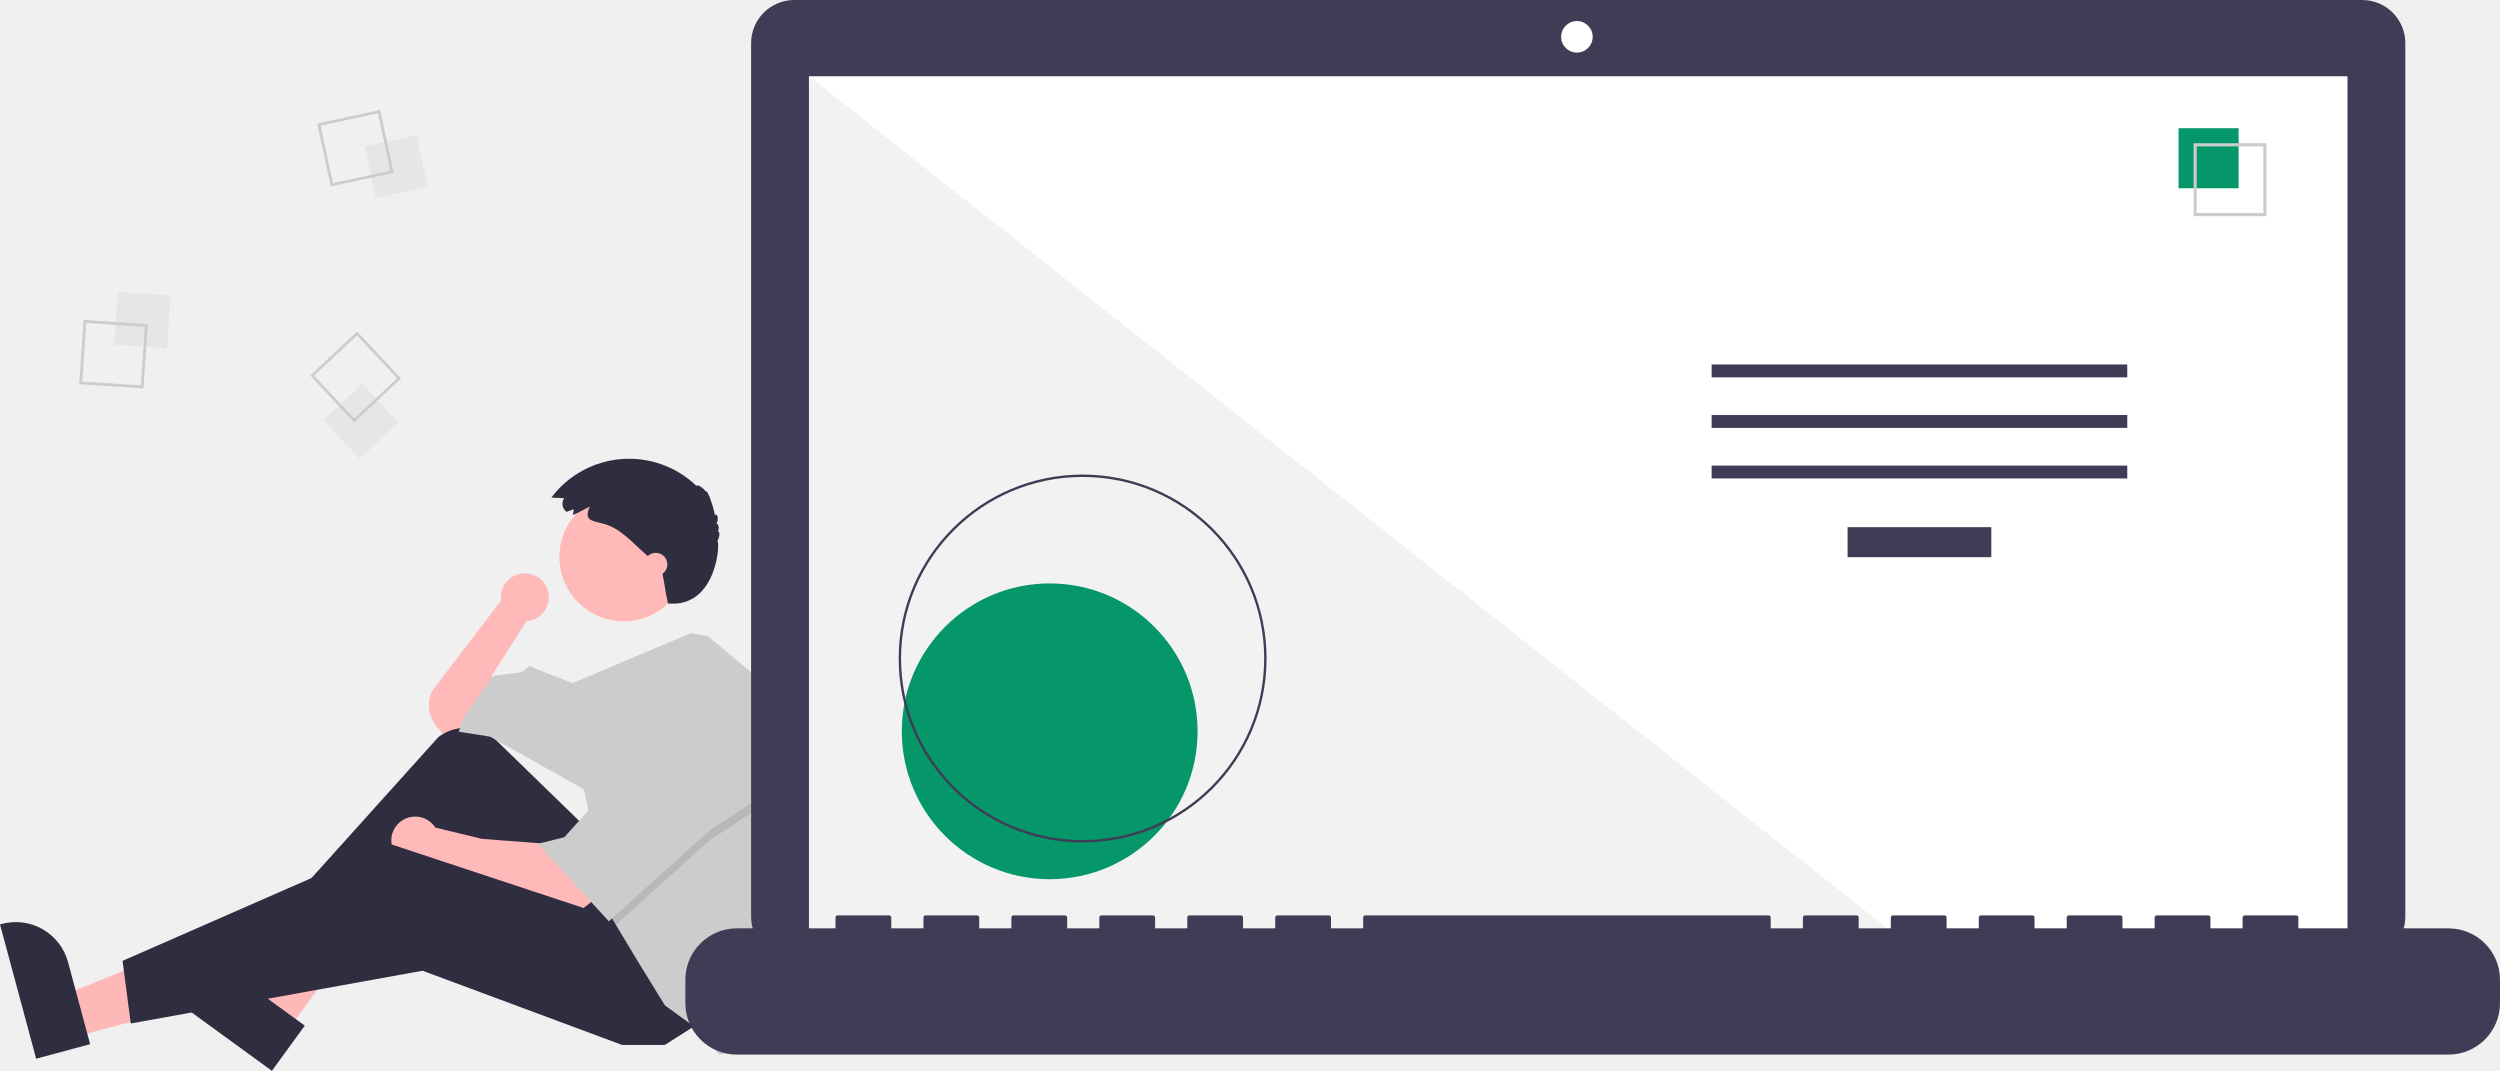
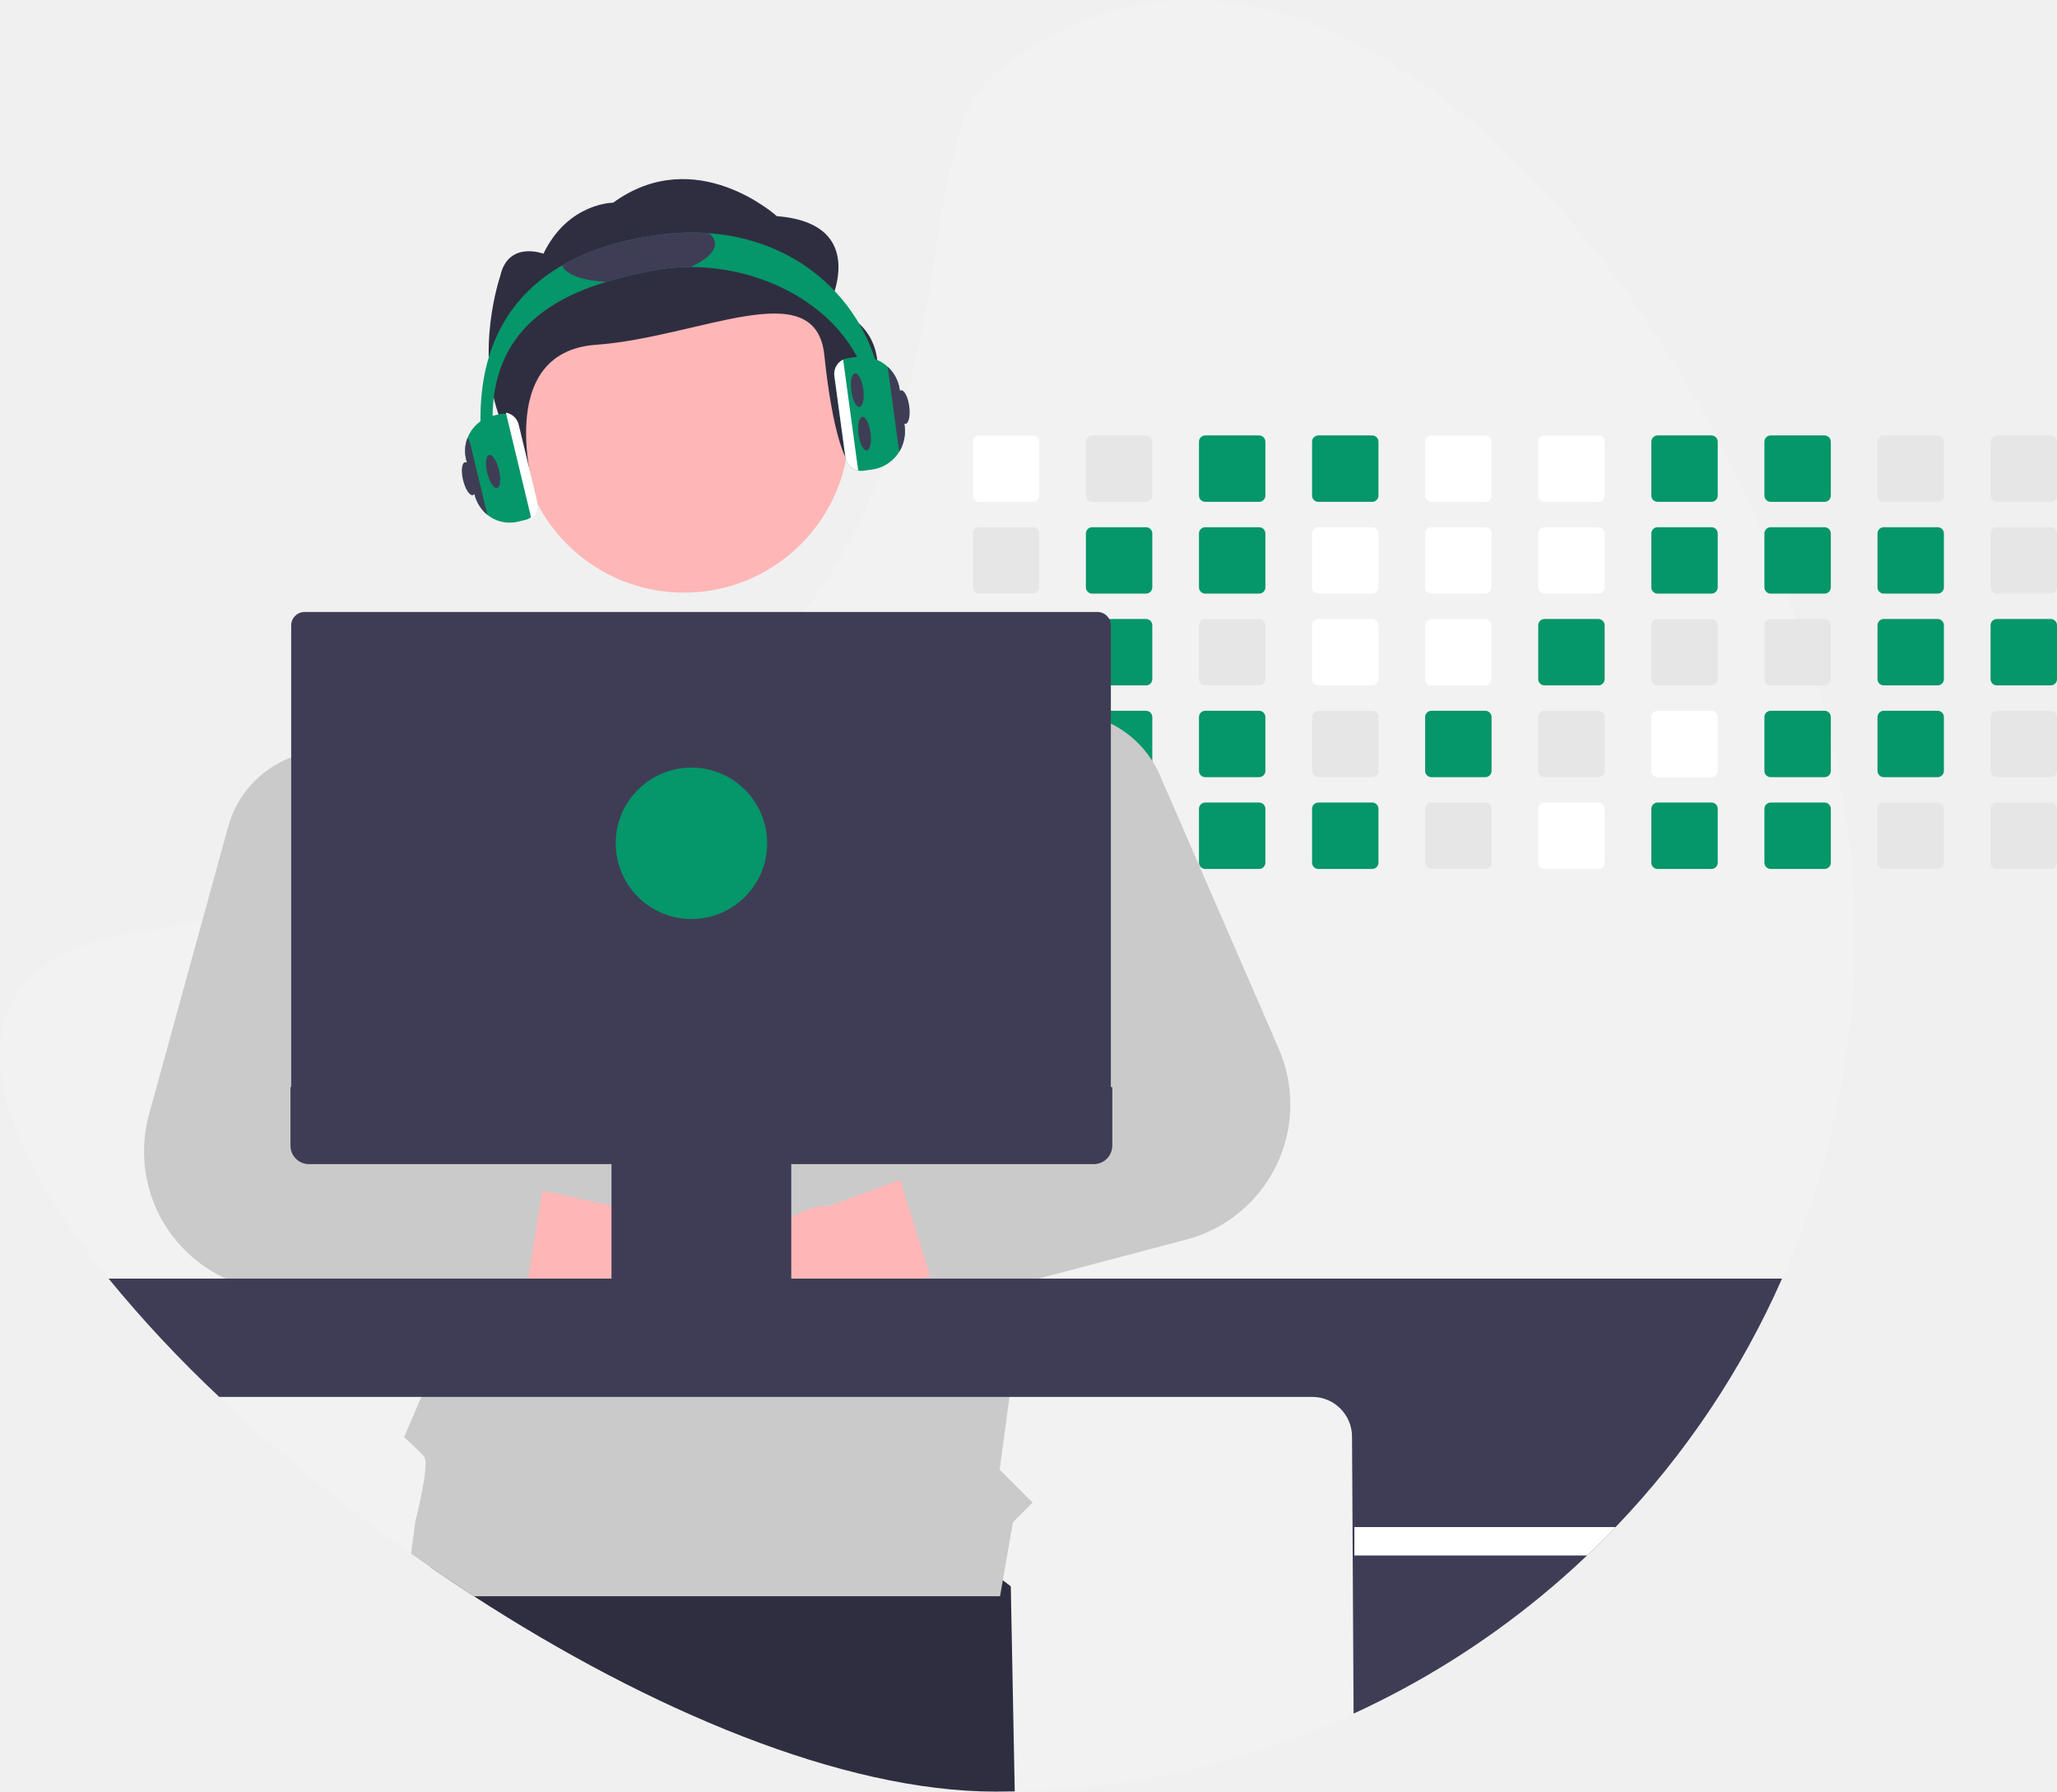
- <svg xmlns="http://www.w3.org/2000/svg" data-name="Layer 1" width="1019.484" height="436.681" viewBox="0 0 1019.484 436.681">
-   <path d="M314.028,475.274a9.751,9.751,0,1,0-19.407,1.282l-28.014,36.686a13.583,13.583,0,0,0,1.836,14.914l2.198,2.564,10.083-2.017,11.428-10.083L290.806,507.192l14.117-22.183-.018-.016A9.743,9.743,0,0,0,314.028,475.274Z" transform="translate(-90.2579 -231.6594)" fill="#ffb9b9" />
-   <polygon points="30.041 422.968 25.468 405.984 88.8 380.265 95.549 405.331 30.041 422.968" fill="#ffb8b8" />
-   <path d="M105.002,663.391,90.258,608.629l.693-.187a22.075,22.075,0,0,1,27.054,15.575l0.0.001L127.01,657.466Z" transform="translate(-90.2579 -231.6594)" fill="#2f2e41" />
-   <polygon points="117.278 420.254 103.054 409.91 136.185 350.121 157.179 365.388 117.278 420.254" fill="#ffb8b8" />
-   <path d="M201.137,668.341,155.271,634.985l.422-.58a22.075,22.075,0,0,1,30.835-4.87l.001.001L214.542,649.908Z" transform="translate(-90.2579 -231.6594)" fill="#2f2e41" />
-   <path d="M328.45,568.364l-35.795-34.773a18.076,18.076,0,0,0-23.668-1.322L201.401,607.352l6.05,9.411L271.984,573.069l43.694,57.139,41.678-20.838Z" transform="translate(-90.2579 -231.6594)" fill="#2f2e41" />
-   <path d="M312.989,575.758l-26.217-2.017-18.986-4.603a9.753,9.753,0,1,0-1.85,12.656l-.003.014,11.428,4.706,49.072,16.806,6.05-4.706Z" transform="translate(-90.2579 -231.6594)" fill="#ffb9b9" />
-   <polygon points="285.92 416.699 271.131 426.11 253.653 426.11 172.315 395.86 53.332 417.371 49.971 391.826 158.871 344.099 254.326 375.693 285.92 416.699" fill="#2f2e41" />
-   <circle cx="254.326" cy="227.132" r="26.217" fill="#ffb9b9" />
-   <path d="M412.417,563.463a150.631,150.631,0,0,1-7.388,46.592l-1.963,6.037-9.411,43.022-10.083,2.689-7.394-9.411-14.789-10.755L350.634,624.158,341.411,608.791l-2.877-4.8-10.083-50.416-38.317-21.511-12.772-2.017,2.689-7.394,11.428-15.461L302.906,505.847l3.361-2.689,2.689,1.344,14.823,5.71,48.057-20.304,7.031,1.15L403.067,511.225A150.499,150.499,0,0,1,412.417,563.463Z" transform="translate(-90.2579 -231.6594)" fill="#ccc" />
-   <polygon points="314.825 325.949 289.281 342.754 251.153 377.131 248.276 372.332 240.209 331.999 242.226 331.999 263.065 293.683 314.825 325.949" opacity="0.1" style="isolation:isolate" />
-   <polygon points="263.065 289.649 242.226 327.965 230.126 341.41 219.371 344.099 248.276 375.693 289.281 338.721 314.825 321.915 263.065 289.649" fill="#ccc" />
-   <path d="M324.193,439.299l-2.841,1.093a3.965,3.965,0,0,1-1.06-5.507q.023-.034.047-.067l-5.249-.246a39.637,39.637,0,0,1,59.173-4.77c.239-.823,2.844.778,3.908,2.402.357-1.339,2.8,5.135,3.664,9.712.4-1.524,1.938.936.591,3.297.854-.125,1.239,2.059.578,3.276.934-.439.777,2.169-.236,3.911,1.333-.118-.114,27.331-20.114,25.331-1.392-6.397-1-6-2.64-14.226-.763-.81-1.599-1.548-2.433-2.284l-4.513-3.983c-5.247-4.632-10.021-10.348-17.011-12.08-4.804-1.19-7.841-1.458-5.223-6.872-2.365.987-4.574,2.455-6.961,3.372C323.905,440.902,324.239,440.055,324.193,439.299Z" transform="translate(-90.2579 -231.6594)" fill="#2f2e41" />
-   <circle cx="267.434" cy="230.157" r="4.706" fill="#ffb9b9" />
-   <rect x="137.514" y="351.376" width="21.61" height="21.61" transform="translate(-313.1754 254.4458) rotate(-86.18992)" fill="#e6e6e6" style="isolation:isolate" />
-   <path d="M124.344,362.131l26.183,1.744-1.744,26.183-26.183-1.744Zm24.969,2.806-23.906-1.592-1.592,23.906,23.906,1.592Z" transform="translate(-90.2579 -231.6594)" fill="#ccc" />
-   <rect x="241.009" y="288.772" width="21.61" height="21.61" transform="translate(-147.5724 -172.0746) rotate(-12.12675)" fill="#e6e6e6" style="isolation:isolate" />
-   <path d="M245.278,276.51l5.513,25.655-25.655,5.513-5.513-25.655Zm4.157,24.779-5.033-23.424-23.424,5.033,5.033,23.424Z" transform="translate(-90.2579 -231.6594)" fill="#ccc" />
-   <rect x="226.603" y="392.674" width="21.61" height="21.61" transform="translate(-301.9456 39.64172) rotate(-43.12712)" fill="#e6e6e6" style="isolation:isolate" />
-   <path d="M253.815,385.997,234.663,403.935l-17.939-19.152,19.152-17.939Zm-19.099,16.326,17.486-16.379-16.379-17.486-17.486,16.379Z" transform="translate(-90.2579 -231.6594)" fill="#ccc" />
-   <path d="M1053.535,231.659H414.152a17.598,17.598,0,0,0-17.599,17.598v356.252a17.599,17.599,0,0,0,17.599,17.599H1053.535a17.599,17.599,0,0,0,17.599-17.599V249.258a17.599,17.599,0,0,0-17.599-17.598Z" transform="translate(-90.2579 -231.6594)" fill="#3f3d56" />
-   <rect x="329.89" y="31.101" width="627.391" height="353.913" fill="#fff" />
-   <circle cx="643.049" cy="15.014" r="6.435" fill="#fff" />
-   <polygon points="777.858 385.015 329.89 385.015 329.89 31.102 777.858 385.015" fill="#f2f2f2" style="isolation:isolate" />
-   <circle cx="428.058" cy="298.224" r="60.307" fill="#059669" />
-   <path d="M531.741,575.21a75.016,75.016,0,1,1,75.016-75.016A75.016,75.016,0,0,1,531.741,575.21Zm0-149.051A74.035,74.035,0,1,0,605.776,500.194a74.035,74.035,0,0,0-74.035-74.035Z" transform="translate(-90.2579 -231.6594)" fill="#3f3d56" />
-   <rect x="753.437" y="214.97" width="58.605" height="12.246" fill="#3f3d56" />
-   <rect x="697.991" y="148.627" width="169.497" height="5.248" fill="#3f3d56" />
-   <rect x="697.991" y="169.246" width="169.497" height="5.248" fill="#3f3d56" />
-   <rect x="697.991" y="189.866" width="169.497" height="5.248" fill="#3f3d56" />
-   <rect x="888.401" y="52.282" width="24.492" height="24.492" fill="#059669" />
-   <path d="M1014.522,319.804h-29.74v-29.74h29.74Zm-28.447-1.293h27.154V291.357H986.075Z" transform="translate(-90.2579 -231.6594)" fill="#ccc" />
-   <path d="M1088.749,610.239h-61.229v-4.412a.875.875,0,0,0-.875-.875h-20.993a.875.875,0,0,0-.875.875v4.412H991.657v-4.412a.875.875,0,0,0-.875-.875H969.789a.875.875,0,0,0-.875.875h0v4.412H955.794v-4.412a.875.875,0,0,0-.875-.875h-20.993a.875.875,0,0,0-.875.875h0v4.412H919.931v-4.412a.875.875,0,0,0-.875-.875H898.064a.875.875,0,0,0-.875.875v4.412H884.068v-4.412a.875.875,0,0,0-.875-.875H862.201a.875.875,0,0,0-.875.875h0v4.412H848.205v-4.412a.875.875,0,0,0-.875-.875H826.338a.875.875,0,0,0-.875.875h0v4.412H812.343v-4.412a.875.875,0,0,0-.875-.875H647.023a.875.875,0,0,0-.875.875h0v4.412H633.028v-4.412a.875.875,0,0,0-.875-.875H611.161a.875.875,0,0,0-.875.875h0v4.412h-13.121v-4.412a.875.875,0,0,0-.875-.875h-20.993a.875.875,0,0,0-.875.875h0v4.412H561.302v-4.412a.875.875,0,0,0-.875-.875H539.435a.875.875,0,0,0-.875.875h0v4.412H525.44v-4.412a.875.875,0,0,0-.875-.875H503.572a.875.875,0,0,0-.875.875h0v4.412h-13.121v-4.412a.875.875,0,0,0-.875-.875H467.709a.875.875,0,0,0-.875.875v4.412H453.714v-4.412a.875.875,0,0,0-.875-.875H431.846a.875.875,0,0,0-.875.875h0v4.412H390.735A20.993,20.993,0,0,0,369.742,631.232v9.492A20.993,20.993,0,0,0,390.735,661.717h698.014a20.993,20.993,0,0,0,20.993-20.993V631.232A20.993,20.993,0,0,0,1088.749,610.239Z" transform="translate(-90.2579 -231.6594)" fill="#3f3d56" />
+ <svg xmlns="http://www.w3.org/2000/svg" data-name="Layer 1" width="850.538" height="740.83" viewBox="0 0 850.538 740.83">
+   <path d="M941.609,465.125a354.21,354.21,0,0,1-98.85,245.9q-5.745,6.015-11.8,11.74-9.225,8.775-19.07,16.87a353.934,353.934,0,0,1-217.58,80.69q-3.975.09-7.98.09c-63.43,0-143.21-33.88-215.61-80.78q-8.985-5.82-17.81-11.91-4.125-2.82-8.21-5.72a730.43,730.43,0,0,1-79.32-64.8,514.116,514.116,0,0,1-45.75-48.92c-55.63-68.62-67.9-130.45,11.41-143.16q14.085-2.25,27.34-4.81,19.2-3.69,36.75-7.97,23.64-5.745,44.42-12.46,6.99-2.25,13.66-4.59c65.74-23.09,109.74-53.2,139.69-85.87q7.62-8.295,14.05-16.79a236.055,236.055,0,0,0,17.83-27.12,254.898,254.898,0,0,0,18.41-41.05l.27-.78c23.83-68.74,16.58-132.5,42.87-153.84,112.38-91.23,252.29,38.69,317.96,191.9q4.965,11.58,9.34,23.3,1.965,5.235,3.79,10.49,4.8,13.695,8.71,27.46,1.5,5.25,2.86,10.49c.97,3.77,1.9,7.53,2.76,11.29C938.139,412.305,941.609,439.455,941.609,465.125Z" transform="translate(-174.731 -79.58524)" fill="#f2f2f2" />
+   <path d="M594.309,820.325q-3.975.09-7.98.09c-63.43,0-143.21-33.88-215.61-80.78q-8.985-5.82-17.81-11.91l5.16-31.4,156.21-20.74,78.4,59.95Z" transform="translate(-174.731 -79.58524)" fill="#2f2e41" />
+   <path d="M601.829,259.635h-22.26a2.601,2.601,0,0,0-2.6,2.6v22.27a2.593,2.593,0,0,0,2.6,2.59h22.26a2.599,2.599,0,0,0,2.6-2.59v-22.27A2.608,2.608,0,0,0,601.829,259.635Z" transform="translate(-174.731 -79.58524)" fill="#fff" />
+   <path d="M601.829,297.585h-22.26a2.601,2.601,0,0,0-2.6,2.6v22.27a2.593,2.593,0,0,0,2.6,2.59h22.26a2.599,2.599,0,0,0,2.6-2.59v-22.27A2.608,2.608,0,0,0,601.829,297.585Z" transform="translate(-174.731 -79.58524)" fill="#e6e6e6" />
+   <path d="M601.829,335.535h-22.26a2.601,2.601,0,0,0-2.6,2.6v22.26a2.595,2.595,0,0,0,2.6,2.6h22.26a2.601,2.601,0,0,0,2.6-2.6v-22.26A2.608,2.608,0,0,0,601.829,335.535Z" transform="translate(-174.731 -79.58524)" fill="#e6e6e6" />
+   <path d="M604.389,375.625a2.617,2.617,0,0,0-2.56-2.14h-22.26a2.601,2.601,0,0,0-2.6,2.6v22.26a2.595,2.595,0,0,0,2.6,2.6h22.26a2.601,2.601,0,0,0,2.6-2.6v-22.26A2.313,2.313,0,0,0,604.389,375.625Z" transform="translate(-174.731 -79.58524)" fill="#e6e6e6" />
+   <path d="M602.839,411.635a2.634,2.634,0,0,0-1.01-.2h-22.26a2.595,2.595,0,0,0-2.6,2.6v22.26a2.588,2.588,0,0,0,2.6,2.6h22.26a2.601,2.601,0,0,0,2.6-2.6v-22.26A2.616,2.616,0,0,0,602.839,411.635Z" transform="translate(-174.731 -79.58524)" fill="#e6e6e6" />
+   <path d="M648.589,259.635h-22.26a2.601,2.601,0,0,0-2.6,2.6v22.27a2.593,2.593,0,0,0,2.6,2.59h22.26a2.599,2.599,0,0,0,2.6-2.59v-22.27A2.608,2.608,0,0,0,648.589,259.635Z" transform="translate(-174.731 -79.58524)" fill="#e6e6e6" />
+   <path d="M648.589,297.585h-22.26a2.601,2.601,0,0,0-2.6,2.6v22.27a2.593,2.593,0,0,0,2.6,2.59h22.26a2.599,2.599,0,0,0,2.6-2.59v-22.27A2.608,2.608,0,0,0,648.589,297.585Z" transform="translate(-174.731 -79.58524)" fill="#059669" />
+   <path d="M648.589,335.535h-22.26a2.601,2.601,0,0,0-2.6,2.6v22.26a2.595,2.595,0,0,0,2.6,2.6h22.26a2.601,2.601,0,0,0,2.6-2.6v-22.26A2.608,2.608,0,0,0,648.589,335.535Z" transform="translate(-174.731 -79.58524)" fill="#059669" />
+   <path d="M648.589,373.485h-22.26a2.593,2.593,0,0,0-2.46,1.78,2.478,2.478,0,0,0-.14.82v22.26a2.595,2.595,0,0,0,2.6,2.6h22.26a2.601,2.601,0,0,0,2.6-2.6v-22.26A2.608,2.608,0,0,0,648.589,373.485Z" transform="translate(-174.731 -79.58524)" fill="#059669" />
+   <path d="M648.589,411.435h-22.26a2.595,2.595,0,0,0-2.6,2.6v22.26a2.595,2.595,0,0,0,2.6,2.6h22.26a2.601,2.601,0,0,0,2.6-2.6v-22.26A2.601,2.601,0,0,0,648.589,411.435Z" transform="translate(-174.731 -79.58524)" fill="#e6e6e6" />
+   <path d="M695.349,259.635h-22.26a2.601,2.601,0,0,0-2.6,2.6v22.27a2.593,2.593,0,0,0,2.6,2.59h22.26a2.599,2.599,0,0,0,2.6-2.59v-22.27A2.608,2.608,0,0,0,695.349,259.635Z" transform="translate(-174.731 -79.58524)" fill="#059669" />
+   <path d="M695.349,297.585h-22.26a2.601,2.601,0,0,0-2.6,2.6v22.27a2.593,2.593,0,0,0,2.6,2.59h22.26a2.599,2.599,0,0,0,2.6-2.59v-22.27A2.608,2.608,0,0,0,695.349,297.585Z" transform="translate(-174.731 -79.58524)" fill="#059669" />
+   <path d="M695.349,335.535h-22.26a2.601,2.601,0,0,0-2.6,2.6v22.26a2.595,2.595,0,0,0,2.6,2.6h22.26a2.601,2.601,0,0,0,2.6-2.6v-22.26A2.608,2.608,0,0,0,695.349,335.535Z" transform="translate(-174.731 -79.58524)" fill="#e6e6e6" />
+   <path d="M695.349,373.485h-22.26a2.601,2.601,0,0,0-2.6,2.6v22.26a2.595,2.595,0,0,0,2.6,2.6h22.26a2.601,2.601,0,0,0,2.6-2.6v-22.26A2.608,2.608,0,0,0,695.349,373.485Z" transform="translate(-174.731 -79.58524)" fill="#059669" />
+   <path d="M695.349,411.435h-22.26a2.595,2.595,0,0,0-2.6,2.6v22.26a2.595,2.595,0,0,0,2.6,2.6h22.26a2.601,2.601,0,0,0,2.6-2.6v-22.26A2.601,2.601,0,0,0,695.349,411.435Z" transform="translate(-174.731 -79.58524)" fill="#059669" />
+   <path d="M742.109,259.635h-22.26a2.601,2.601,0,0,0-2.6,2.6v22.27a2.593,2.593,0,0,0,2.6,2.59h22.26a2.599,2.599,0,0,0,2.6-2.59v-22.27A2.608,2.608,0,0,0,742.109,259.635Z" transform="translate(-174.731 -79.58524)" fill="#059669" />
+   <path d="M742.109,297.585h-22.26a2.601,2.601,0,0,0-2.6,2.6v22.27a2.593,2.593,0,0,0,2.6,2.59h22.26a2.599,2.599,0,0,0,2.6-2.59v-22.27A2.608,2.608,0,0,0,742.109,297.585Z" transform="translate(-174.731 -79.58524)" fill="#fff" />
+   <path d="M742.109,335.535h-22.26a2.601,2.601,0,0,0-2.6,2.6v22.26a2.595,2.595,0,0,0,2.6,2.6h22.26a2.601,2.601,0,0,0,2.6-2.6v-22.26A2.608,2.608,0,0,0,742.109,335.535Z" transform="translate(-174.731 -79.58524)" fill="#fff" />
+   <path d="M742.109,373.485h-22.26a2.601,2.601,0,0,0-2.6,2.6v22.26a2.595,2.595,0,0,0,2.6,2.6h22.26a2.601,2.601,0,0,0,2.6-2.6v-22.26A2.608,2.608,0,0,0,742.109,373.485Z" transform="translate(-174.731 -79.58524)" fill="#e6e6e6" />
+   <path d="M742.109,411.435h-22.26a2.595,2.595,0,0,0-2.6,2.6v22.26a2.595,2.595,0,0,0,2.6,2.6h22.26a2.601,2.601,0,0,0,2.6-2.6v-22.26A2.601,2.601,0,0,0,742.109,411.435Z" transform="translate(-174.731 -79.58524)" fill="#059669" />
+   <path d="M788.869,259.635h-22.27a2.599,2.599,0,0,0-2.59,2.6v22.27a2.591,2.591,0,0,0,2.59,2.59h22.27a2.599,2.599,0,0,0,2.6-2.59v-22.27A2.608,2.608,0,0,0,788.869,259.635Z" transform="translate(-174.731 -79.58524)" fill="#fff" />
+   <path d="M788.869,297.585h-22.27a2.599,2.599,0,0,0-2.59,2.6v22.27a2.59,2.59,0,0,0,2.59,2.59h22.27a2.599,2.599,0,0,0,2.6-2.59v-22.27A2.608,2.608,0,0,0,788.869,297.585Z" transform="translate(-174.731 -79.58524)" fill="#fff" />
+   <path d="M788.869,335.535h-22.27a2.599,2.599,0,0,0-2.59,2.6v22.26a2.593,2.593,0,0,0,2.59,2.6h22.27a2.601,2.601,0,0,0,2.6-2.6v-22.26A2.608,2.608,0,0,0,788.869,335.535Z" transform="translate(-174.731 -79.58524)" fill="#fff" />
+   <path d="M788.869,373.485h-22.27a2.599,2.599,0,0,0-2.59,2.6v22.26a2.593,2.593,0,0,0,2.59,2.6h22.27a2.601,2.601,0,0,0,2.6-2.6v-22.26A2.608,2.608,0,0,0,788.869,373.485Z" transform="translate(-174.731 -79.58524)" fill="#059669" />
+   <path d="M788.869,411.435h-22.27a2.593,2.593,0,0,0-2.59,2.6v22.26a2.593,2.593,0,0,0,2.59,2.6h22.27a2.601,2.601,0,0,0,2.6-2.6v-22.26A2.601,2.601,0,0,0,788.869,411.435Z" transform="translate(-174.731 -79.58524)" fill="#e6e6e6" />
+   <path d="M835.629,259.635h-22.27a2.599,2.599,0,0,0-2.59,2.6v22.27a2.591,2.591,0,0,0,2.59,2.59h22.27a2.599,2.599,0,0,0,2.6-2.59v-22.27A2.608,2.608,0,0,0,835.629,259.635Z" transform="translate(-174.731 -79.58524)" fill="#fff" />
+   <path d="M835.629,297.585h-22.27a2.599,2.599,0,0,0-2.59,2.6v22.27a2.59,2.59,0,0,0,2.59,2.59h22.27a2.599,2.599,0,0,0,2.6-2.59v-22.27A2.608,2.608,0,0,0,835.629,297.585Z" transform="translate(-174.731 -79.58524)" fill="#fff" />
+   <path d="M835.629,335.535h-22.27a2.599,2.599,0,0,0-2.59,2.6v22.26a2.593,2.593,0,0,0,2.59,2.6h22.27a2.601,2.601,0,0,0,2.6-2.6v-22.26A2.608,2.608,0,0,0,835.629,335.535Z" transform="translate(-174.731 -79.58524)" fill="#059669" />
+   <path d="M835.629,373.485h-22.27a2.599,2.599,0,0,0-2.59,2.6v22.26a2.593,2.593,0,0,0,2.59,2.6h22.27a2.601,2.601,0,0,0,2.6-2.6v-22.26A2.608,2.608,0,0,0,835.629,373.485Z" transform="translate(-174.731 -79.58524)" fill="#e6e6e6" />
+   <path d="M835.629,411.435h-22.27a2.593,2.593,0,0,0-2.59,2.6v22.26a2.593,2.593,0,0,0,2.59,2.6h22.27a2.601,2.601,0,0,0,2.6-2.6v-22.26A2.601,2.601,0,0,0,835.629,411.435Z" transform="translate(-174.731 -79.58524)" fill="#fff" />
+   <path d="M882.389,259.635h-22.27a2.599,2.599,0,0,0-2.59,2.6v22.27a2.591,2.591,0,0,0,2.59,2.59h22.27a2.599,2.599,0,0,0,2.6-2.59v-22.27A2.608,2.608,0,0,0,882.389,259.635Z" transform="translate(-174.731 -79.58524)" fill="#059669" />
+   <path d="M882.389,297.585h-22.27a2.599,2.599,0,0,0-2.59,2.6v22.27a2.59,2.59,0,0,0,2.59,2.59h22.27a2.599,2.599,0,0,0,2.6-2.59v-22.27A2.608,2.608,0,0,0,882.389,297.585Z" transform="translate(-174.731 -79.58524)" fill="#059669" />
+   <path d="M882.389,335.535h-22.27a2.599,2.599,0,0,0-2.59,2.6v22.26a2.593,2.593,0,0,0,2.59,2.6h22.27a2.601,2.601,0,0,0,2.6-2.6v-22.26A2.608,2.608,0,0,0,882.389,335.535Z" transform="translate(-174.731 -79.58524)" fill="#e6e6e6" />
+   <path d="M882.389,373.485h-22.27a2.599,2.599,0,0,0-2.59,2.6v22.26a2.593,2.593,0,0,0,2.59,2.6h22.27a2.601,2.601,0,0,0,2.6-2.6v-22.26A2.608,2.608,0,0,0,882.389,373.485Z" transform="translate(-174.731 -79.58524)" fill="#fff" />
+   <path d="M882.389,411.435h-22.27a2.593,2.593,0,0,0-2.59,2.6v22.26a2.593,2.593,0,0,0,2.59,2.6h22.27a2.601,2.601,0,0,0,2.6-2.6v-22.26A2.601,2.601,0,0,0,882.389,411.435Z" transform="translate(-174.731 -79.58524)" fill="#059669" />
+   <path d="M929.149,259.635h-22.27a2.599,2.599,0,0,0-2.59,2.6v22.27a2.591,2.591,0,0,0,2.59,2.59h22.27a2.599,2.599,0,0,0,2.6-2.59v-22.27A2.608,2.608,0,0,0,929.149,259.635Z" transform="translate(-174.731 -79.58524)" fill="#059669" />
+   <path d="M929.149,297.585h-22.27a2.599,2.599,0,0,0-2.59,2.6v22.27a2.59,2.59,0,0,0,2.59,2.59h22.27a2.599,2.599,0,0,0,2.6-2.59v-22.27A2.608,2.608,0,0,0,929.149,297.585Z" transform="translate(-174.731 -79.58524)" fill="#059669" />
+   <path d="M929.149,335.535h-22.27a2.599,2.599,0,0,0-2.59,2.6v22.26a2.593,2.593,0,0,0,2.59,2.6h22.27a2.601,2.601,0,0,0,2.6-2.6v-22.26A2.608,2.608,0,0,0,929.149,335.535Z" transform="translate(-174.731 -79.58524)" fill="#e6e6e6" />
+   <path d="M929.149,373.485h-22.27a2.599,2.599,0,0,0-2.59,2.6v22.26a2.593,2.593,0,0,0,2.59,2.6h22.27a2.601,2.601,0,0,0,2.6-2.6v-22.26A2.608,2.608,0,0,0,929.149,373.485Z" transform="translate(-174.731 -79.58524)" fill="#059669" />
+   <path d="M929.149,411.435h-22.27a2.593,2.593,0,0,0-2.59,2.6v22.26a2.593,2.593,0,0,0,2.59,2.6h22.27a2.601,2.601,0,0,0,2.6-2.6v-22.26A2.601,2.601,0,0,0,929.149,411.435Z" transform="translate(-174.731 -79.58524)" fill="#059669" />
+   <path d="M975.909,259.635h-22.27a2.599,2.599,0,0,0-2.59,2.6v22.27a2.591,2.591,0,0,0,2.59,2.59h22.27a2.599,2.599,0,0,0,2.6-2.59v-22.27A2.608,2.608,0,0,0,975.909,259.635Z" transform="translate(-174.731 -79.58524)" fill="#e6e6e6" />
+   <path d="M975.909,297.585h-22.27a2.599,2.599,0,0,0-2.59,2.6v22.27a2.59,2.59,0,0,0,2.59,2.59h22.27a2.599,2.599,0,0,0,2.6-2.59v-22.27A2.608,2.608,0,0,0,975.909,297.585Z" transform="translate(-174.731 -79.58524)" fill="#059669" />
+   <path d="M975.909,335.535h-22.27a2.599,2.599,0,0,0-2.59,2.6v22.26a2.593,2.593,0,0,0,2.59,2.6h22.27a2.601,2.601,0,0,0,2.6-2.6v-22.26A2.608,2.608,0,0,0,975.909,335.535Z" transform="translate(-174.731 -79.58524)" fill="#059669" />
+   <path d="M975.909,373.485h-22.27a2.599,2.599,0,0,0-2.59,2.6v22.26a2.593,2.593,0,0,0,2.59,2.6h22.27a2.601,2.601,0,0,0,2.6-2.6v-22.26A2.608,2.608,0,0,0,975.909,373.485Z" transform="translate(-174.731 -79.58524)" fill="#059669" />
+   <path d="M975.909,411.435h-22.27a2.593,2.593,0,0,0-2.59,2.6v22.26a2.593,2.593,0,0,0,2.59,2.6h22.27a2.601,2.601,0,0,0,2.6-2.6v-22.26A2.601,2.601,0,0,0,975.909,411.435Z" transform="translate(-174.731 -79.58524)" fill="#e6e6e6" />
+   <path d="M1022.669,259.635h-22.27a2.599,2.599,0,0,0-2.59,2.6v22.27a2.591,2.591,0,0,0,2.59,2.59h22.27a2.599,2.599,0,0,0,2.6-2.59v-22.27A2.608,2.608,0,0,0,1022.669,259.635Z" transform="translate(-174.731 -79.58524)" fill="#e6e6e6" />
+   <path d="M1022.669,297.585h-22.27a2.599,2.599,0,0,0-2.59,2.6v22.27a2.591,2.591,0,0,0,2.59,2.59h22.27a2.599,2.599,0,0,0,2.6-2.59v-22.27A2.608,2.608,0,0,0,1022.669,297.585Z" transform="translate(-174.731 -79.58524)" fill="#e6e6e6" />
+   <path d="M1022.669,335.535h-22.27a2.599,2.599,0,0,0-2.59,2.6v22.26a2.593,2.593,0,0,0,2.59,2.6h22.27a2.601,2.601,0,0,0,2.6-2.6v-22.26A2.608,2.608,0,0,0,1022.669,335.535Z" transform="translate(-174.731 -79.58524)" fill="#059669" />
+   <path d="M1022.669,373.485h-22.27a2.599,2.599,0,0,0-2.59,2.6v22.26a2.593,2.593,0,0,0,2.59,2.6h22.27a2.601,2.601,0,0,0,2.6-2.6v-22.26A2.608,2.608,0,0,0,1022.669,373.485Z" transform="translate(-174.731 -79.58524)" fill="#e6e6e6" />
+   <path d="M1022.669,411.435h-22.27a2.593,2.593,0,0,0-2.59,2.6v22.26a2.593,2.593,0,0,0,2.59,2.6h22.27a2.601,2.601,0,0,0,2.6-2.6v-22.26A2.601,2.601,0,0,0,1022.669,411.435Z" transform="translate(-174.731 -79.58524)" fill="#e6e6e6" />
+   <polygon points="336.095 660.051 335.475 660.051 336.005 659.981 336.095 660.051" fill="#2f2e41" />
+   <circle id="b6132315-04e2-4cdb-a713-107c9cd58b0b" data-name="ab6171fa-7d69-4734-b81c-8dff60f9761b" cx="282.814" cy="176.733" r="68.322" fill="#ffb6b6" />
+   <path id="f4304bdd-ba2d-4fff-b404-410205410c5d-381" data-name="bf427902-b9bf-4946-b5d7-5c1c7e04535e" d="M517.377,206.226s17.869-34.161-21.444-37.266c0,0-33.515-30.402-67.676-5.558,0,0-18.633,0-28.823,21.086,0,0-14.655-5.558-17.876,9.317,0,0-10.723,31.055,0,59.005,10.723,27.95,14.285,31.055,14.285,31.055s-17.621-58.598,25.27-61.704,90.887-29.909,94.461,4.251,8.953,42.578,8.953,42.578S558.479,220.201,517.377,206.226Z" transform="translate(-174.731 -79.58524)" fill="#2f2e41" />
+   <path d="M634.279,424.695l-.22,1.16-2.47,13.04-17.07,90.2-1.01,5.31-2.12,11.23-2.9,15.32-6.43,33.95-1.84,9.73-.69,3.65-.24,1.28-1.91,10.07-.58,3.04-4.66,34.53-4.07,30.09,13.62,13.62-8.12,8.12-5.33,30.53.01.07H370.719q-13.2-8.55-26.02-17.63l1.79-13.4s6.16-23.93,3.57-26.79c-2.58-2.86-8.24-7.97-8.24-7.97l7.13-16.64.99-2.31-1.66-34.43-.04-.83-.55-11.35-.07-1.46-.11-2.19-2.11-43.68-.04-.72-.64-13.24-.6-12.59-.26-5.31-2.57-53.13-1.74-36.08-1.52-31.41,6.11-2.07,65.35-22.21,27.07-35.19,56.34.42,27.58.21,46.02,42.68,10.47,5,.08.04,7.51,3.59,19.04,9.09,20.13,9.62,10.33,4.93Z" transform="translate(-174.731 -79.58524)" fill="#cacaca" />
+   <path d="M443.84,637.136a30.286,30.286,0,0,1-40.664-22.43L296.617,599.588l37.043-41.902,95.511,20.78a30.45,30.45,0,0,1,14.669,58.67Z" transform="translate(-174.731 -79.58524)" fill="#ffb6b6" />
+   <path d="M396.329,560.955a13.522,13.522,0,0,0-7.89-4.87l-43.72-9.09-4.49-.93a18.933,18.933,0,0,1-12.53-9.07,19.161,19.161,0,0,1-2.45-7.9,18.895,18.895,0,0,1,.89-7.48l15.15-45.65,9.83-29.62a41.792,41.792,0,0,0,2.09-11.05,43.349,43.349,0,0,0-9.07-28.89,42.693,42.693,0,0,0-49.01-13.64c-.25.09-.51.19-.76.29a42.583,42.583,0,0,0-25.31,28.41l-10.68,38.85-22.03,80.09a57.766,57.766,0,0,0,48.96,72.68l62.97,7.38,29.14,3.42a13.497,13.497,0,0,0,14.84-10.73,4.895,4.895,0,0,0,.11-.55l.7-4.32,5.93-36.38.06-.37A13.475,13.475,0,0,0,396.329,560.955Z" transform="translate(-174.731 -79.58524)" fill="#cacaca" />
+   <path d="M511.714,638.302a30.286,30.286,0,0,0,37.094-27.94l103.362-29.994L609.588,544.109l-91.626,34.041a30.45,30.45,0,0,0-6.249,60.152Z" transform="translate(-174.731 -79.58524)" fill="#ffb6b6" />
+   <path d="M703.489,513.275,654.329,400.135a42.819,42.819,0,0,0-20.27-21.35,43.356,43.356,0,0,0-8.78-3.2c-.47-.12-.94-.23-1.41-.32a42.132,42.132,0,0,0-19.48.36,42.814,42.814,0,0,0-27.34,21.73,1.004,1.004,0,0,0-.08.14,43.1,43.1,0,0,0-.37,38.85l.61,1.22,34.74,69.77a18.9,18.9,0,0,1-10.5,26.19l-2.44.88-43.88,15.85a13.497,13.497,0,0,0-8.33,16.79l.11.35,12.3,39.36c.06.18.12.36.19.54a7.054,7.054,0,0,0,.4.99,13.482,13.482,0,0,0,15.81,7.53l23.68-6.25,4.83-1.28,61.15-16.15a57.76,57.76,0,0,0,38.22-78.86Z" transform="translate(-174.731 -79.58524)" fill="#cacaca" />
+   <path d="M219.629,608.285a514.116,514.116,0,0,0,45.75,48.92h451.97a16.446,16.446,0,0,1,16.42,16.43l.65,114.53a355.43,355.43,0,0,0,77.47-48.53q9.84-8.085,19.07-16.87,6.045-5.73,11.8-11.74a355.629,355.629,0,0,0,68.82-102.74Z" transform="translate(-174.731 -79.58524)" fill="#3f3d56" />
+   <path d="M842.759,711.025q-5.745,6.015-11.8,11.74H734.749v-11.74Z" transform="translate(-174.731 -79.58524)" fill="#fff" />
+   <path d="M633.379,335.535a5.538,5.538,0,0,0-4.87-2.9H300.669a5.555,5.555,0,0,0-5.54,5.55v196.22H634.059V338.185A5.385,5.385,0,0,0,633.379,335.535Z" transform="translate(-174.731 -79.58524)" fill="#3f3d56" />
+   <path d="M294.832,529.092V553.306a7.644,7.644,0,0,0,7.644,7.644H427.573v47.787h-1.662a.993.993,0,0,0-.993.993v3.324a.993.993,0,0,0,.993.993h77.658a.993.993,0,0,0,.993-.993v-3.324a.993.993,0,0,0-.993-.993h-1.662V560.95H627.004a7.644,7.644,0,0,0,7.644-7.644V529.092Z" transform="translate(-174.731 -79.58524)" fill="#3f3d56" />
+   <circle cx="285.903" cy="348.704" r="31.306" fill="#059669" />
+   <path d="M540.399,252.585h-5c0-37.8-37.41-62.57-75.15-62.59a82.382,82.382,0,0,0-16.35,1.59c-6.06,1.21-12.35,2.66-18.53,4.55-24.37,7.47-46.97,21.91-46.97,56.45a78.591,78.591,0,0,0,2.54,19.88l-4.84,1.26a83.876,83.876,0,0,1-2.7-21.14c0-30.18,12.39-50.91,33.79-63.27,11.25-6.5,24.98-10.69,40.71-12.73a97.131,97.131,0,0,1,19.75-.6C511.049,179.105,540.399,212.385,540.399,252.585Z" transform="translate(-174.731 -79.58524)" fill="#059669" />
+   <path d="M548.729,255.355l-1.97-14.56a15.71,15.71,0,0,0-5-9.56,15.816,15.816,0,0,0-13.25-4l-3.13.43a6.524,6.524,0,0,0-4.35,2.53,6.548,6.548,0,0,0-1.29,4.87l4.55,33.54a6.577,6.577,0,0,0,5.3,5.57,6.154,6.154,0,0,0,1.22.12,6.499,6.499,0,0,0,.88-.06l3.5-.47a15.791,15.791,0,0,0,10.74-6.43c.27-.38.53-.77.77-1.17A16.748,16.748,0,0,0,548.729,255.355Z" transform="translate(-174.731 -79.58524)" fill="#059669" />
+   <path d="M523.359,228.275a6.432,6.432,0,0,0-2.33,1.92,6.548,6.548,0,0,0-1.29,4.87l4.55,33.54a6.577,6.577,0,0,0,5.3,5.57Z" transform="translate(-174.731 -79.58524)" fill="#fff" />
+   <path d="M548.729,255.355l-1.97-14.56a15.71,15.71,0,0,0-5-9.56l4.53,33.37a6.176,6.176,0,0,0,.41,1.56A16.748,16.748,0,0,0,548.729,255.355Z" transform="translate(-174.731 -79.58524)" fill="#3f3d56" />
+   <ellipse cx="532.218" cy="258.909" rx="2.5" ry="7" transform="translate(-204.7047 -5.69071) rotate(-7.72549)" fill="#3f3d56" />
+   <ellipse cx="529.218" cy="240.909" rx="2.5" ry="7" transform="translate(-202.3122 -6.25736) rotate(-7.72549)" fill="#3f3d56" />
+   <ellipse cx="548.218" cy="247.909" rx="2.5" ry="7" transform="translate(-203.0808 -3.63971) rotate(-7.72549)" fill="#3f3d56" />
+   <path d="M460.249,189.995a82.382,82.382,0,0,0-16.35,1.59c-6.06,1.21-12.35,2.66-18.53,4.55-9.65-.47-16.75-2.97-18.18-6.82,11.25-6.5,24.98-10.69,40.71-12.73a97.131,97.131,0,0,1,19.75-.6,5.727,5.727,0,0,1,2.72,3.82C470.839,183.285,466.869,186.985,460.249,189.995Z" transform="translate(-174.731 -79.58524)" fill="#3f3d56" />
+   <path d="M396.409,287.285l-7.7-32.01a6.024,6.024,0,0,0-4.88-4.55,6.733,6.733,0,0,0-1-.08,6.026,6.026,0,0,0-1.4.17l-2.98.72a14.904,14.904,0,0,0-10.99,17.96l3.45,14.36a15.845,15.845,0,0,0,5.34,8.62,14.045,14.045,0,0,0,1.36.97,14.809,14.809,0,0,0,11.37,1.84l2.97-.72a5.84,5.84,0,0,0,2.17-1.01A5.993,5.993,0,0,0,396.409,287.285Z" transform="translate(-174.731 -79.58524)" fill="#059669" />
+   <ellipse cx="378.629" cy="274.523" rx="2.5" ry="7" transform="translate(-228.4506 16.61926) rotate(-13.53051)" fill="#3f3d56" />
+   <ellipse cx="368.629" cy="277.523" rx="2.5" ry="7" transform="translate(-229.4301 14.36289) rotate(-13.53051)" fill="#3f3d56" />
+   <path d="M396.899,287.165l-7.7-32.01a6.532,6.532,0,0,0-5.29-4.92l10.51,43.72A6.511,6.511,0,0,0,396.899,287.165Z" transform="translate(-174.731 -79.58524)" fill="#fff" />
+   <path d="M369.199,263.155a6.476,6.476,0,0,0-1.17-2.45,14.725,14.725,0,0,0-.57,8.79l3.45,14.36a15.845,15.845,0,0,0,5.34,8.62Z" transform="translate(-174.731 -79.58524)" fill="#3f3d56" />
</svg>
